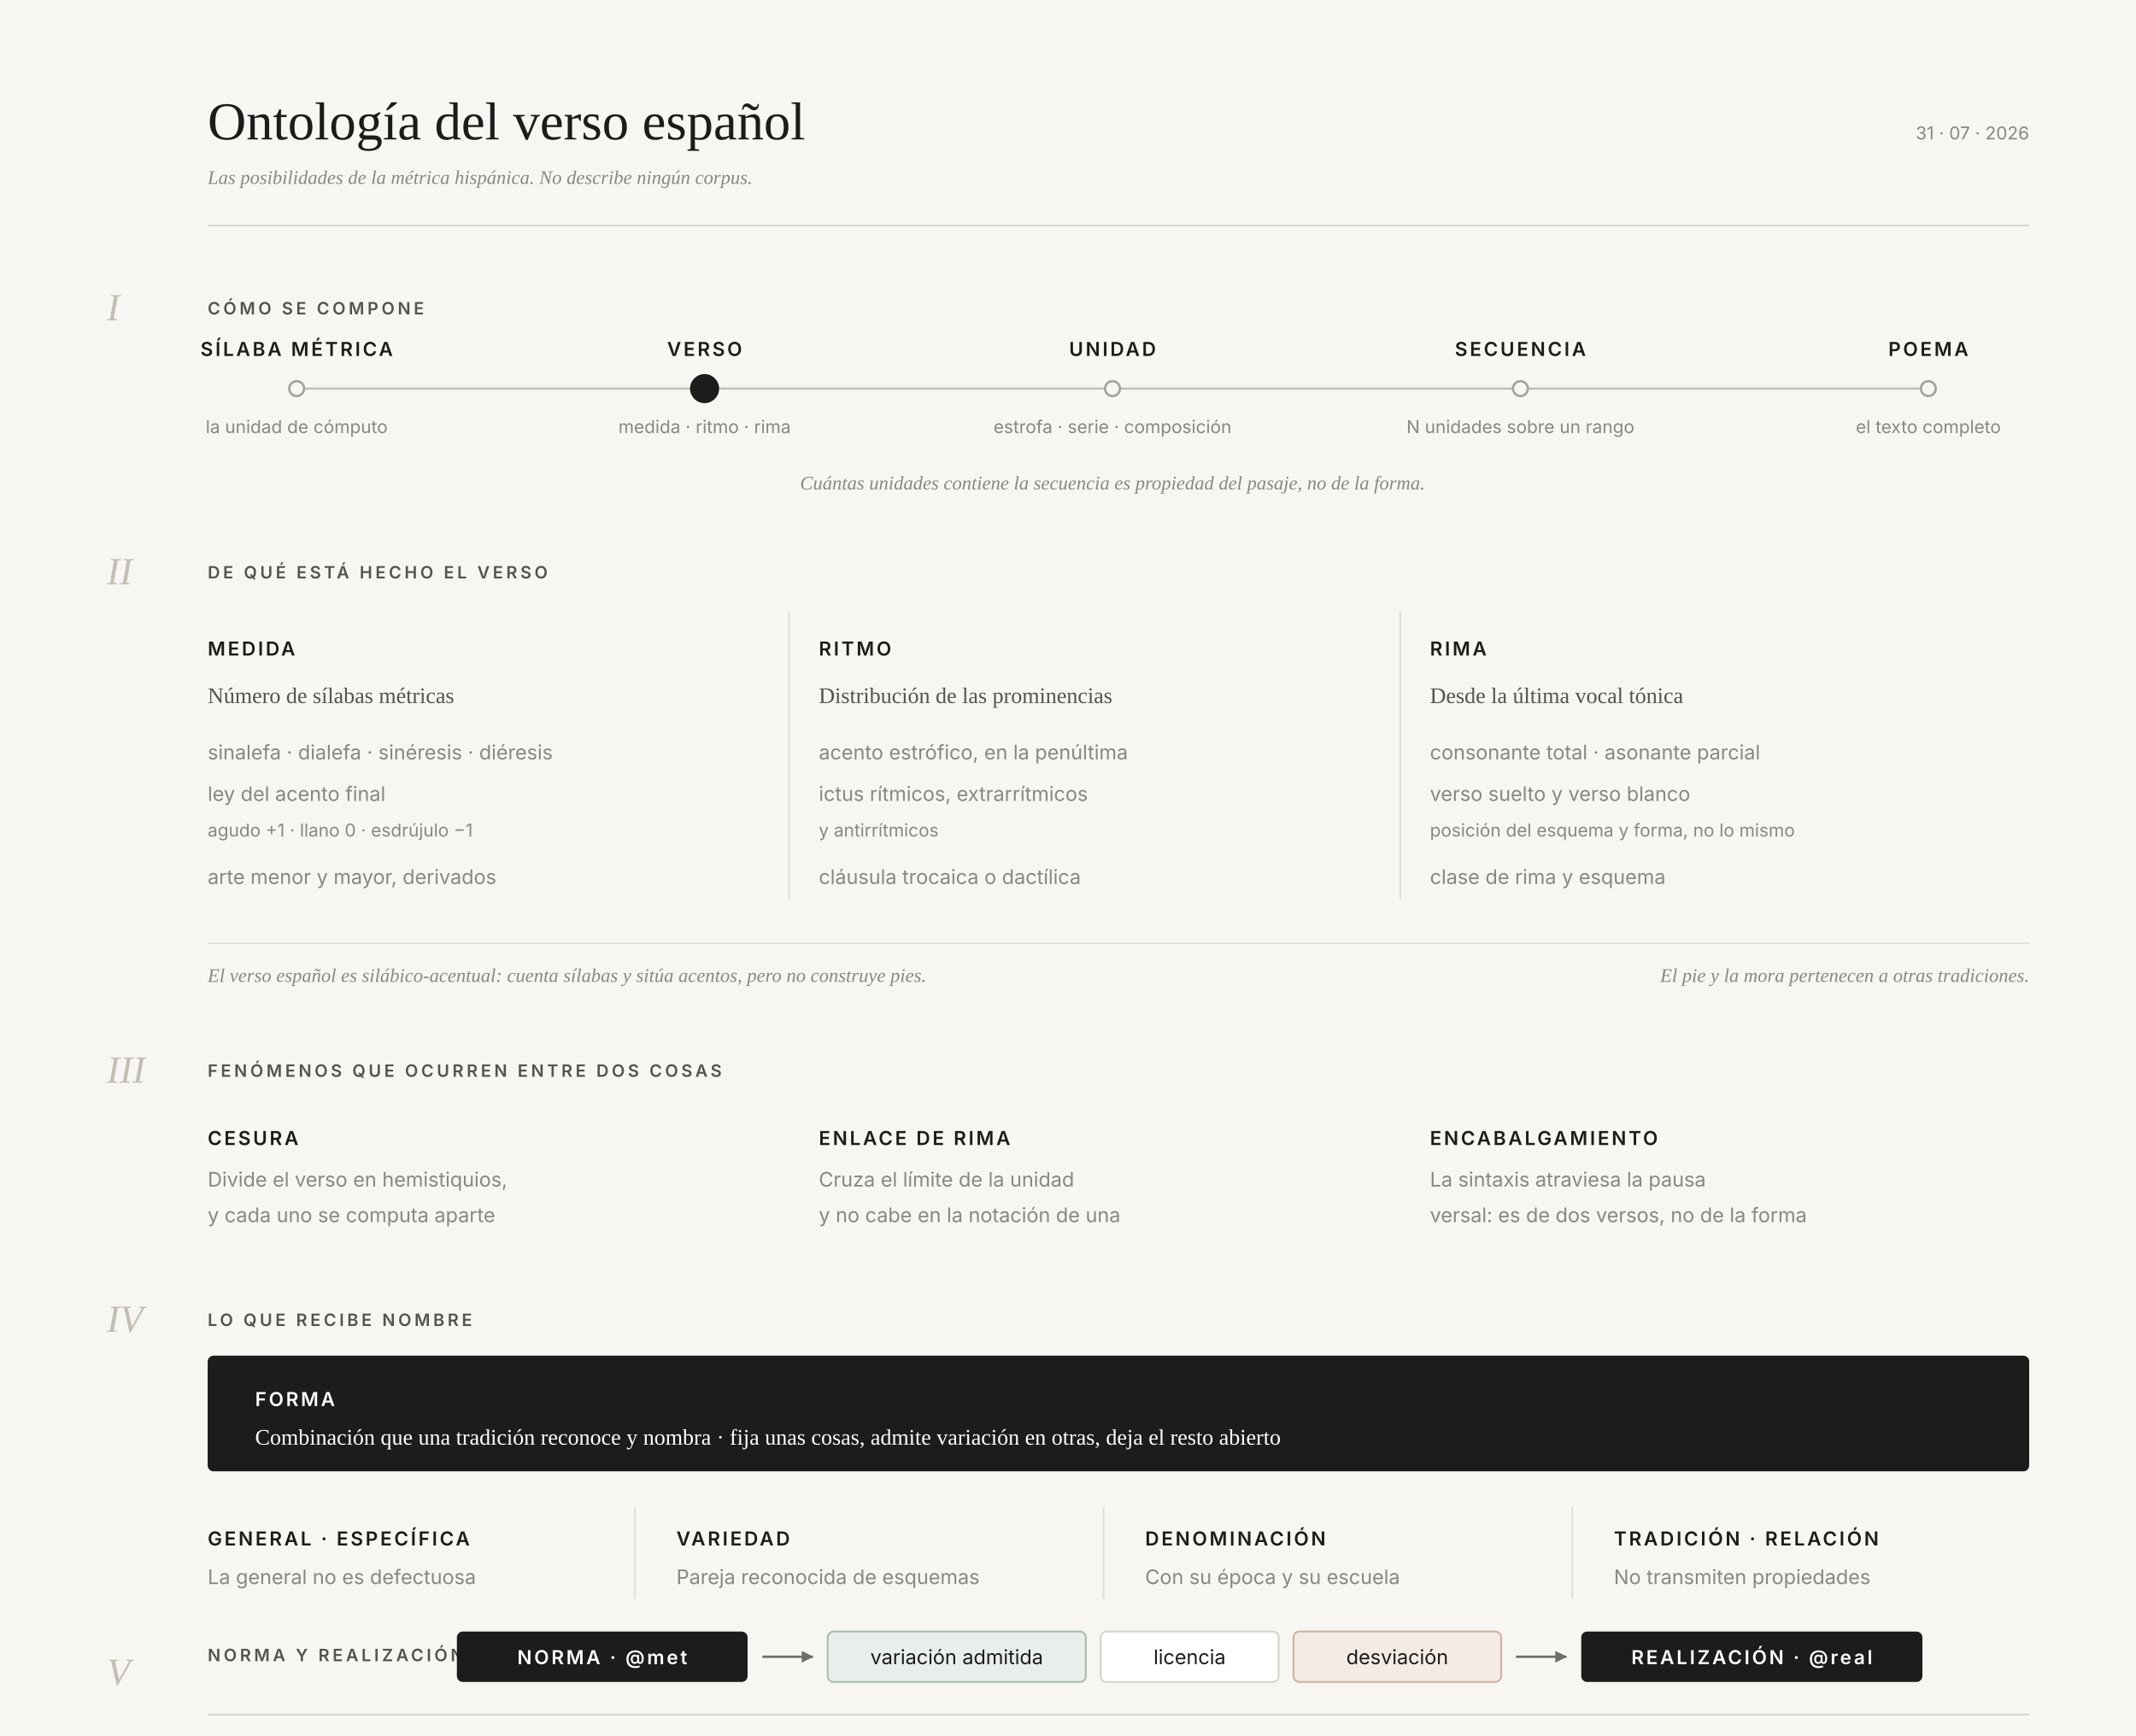
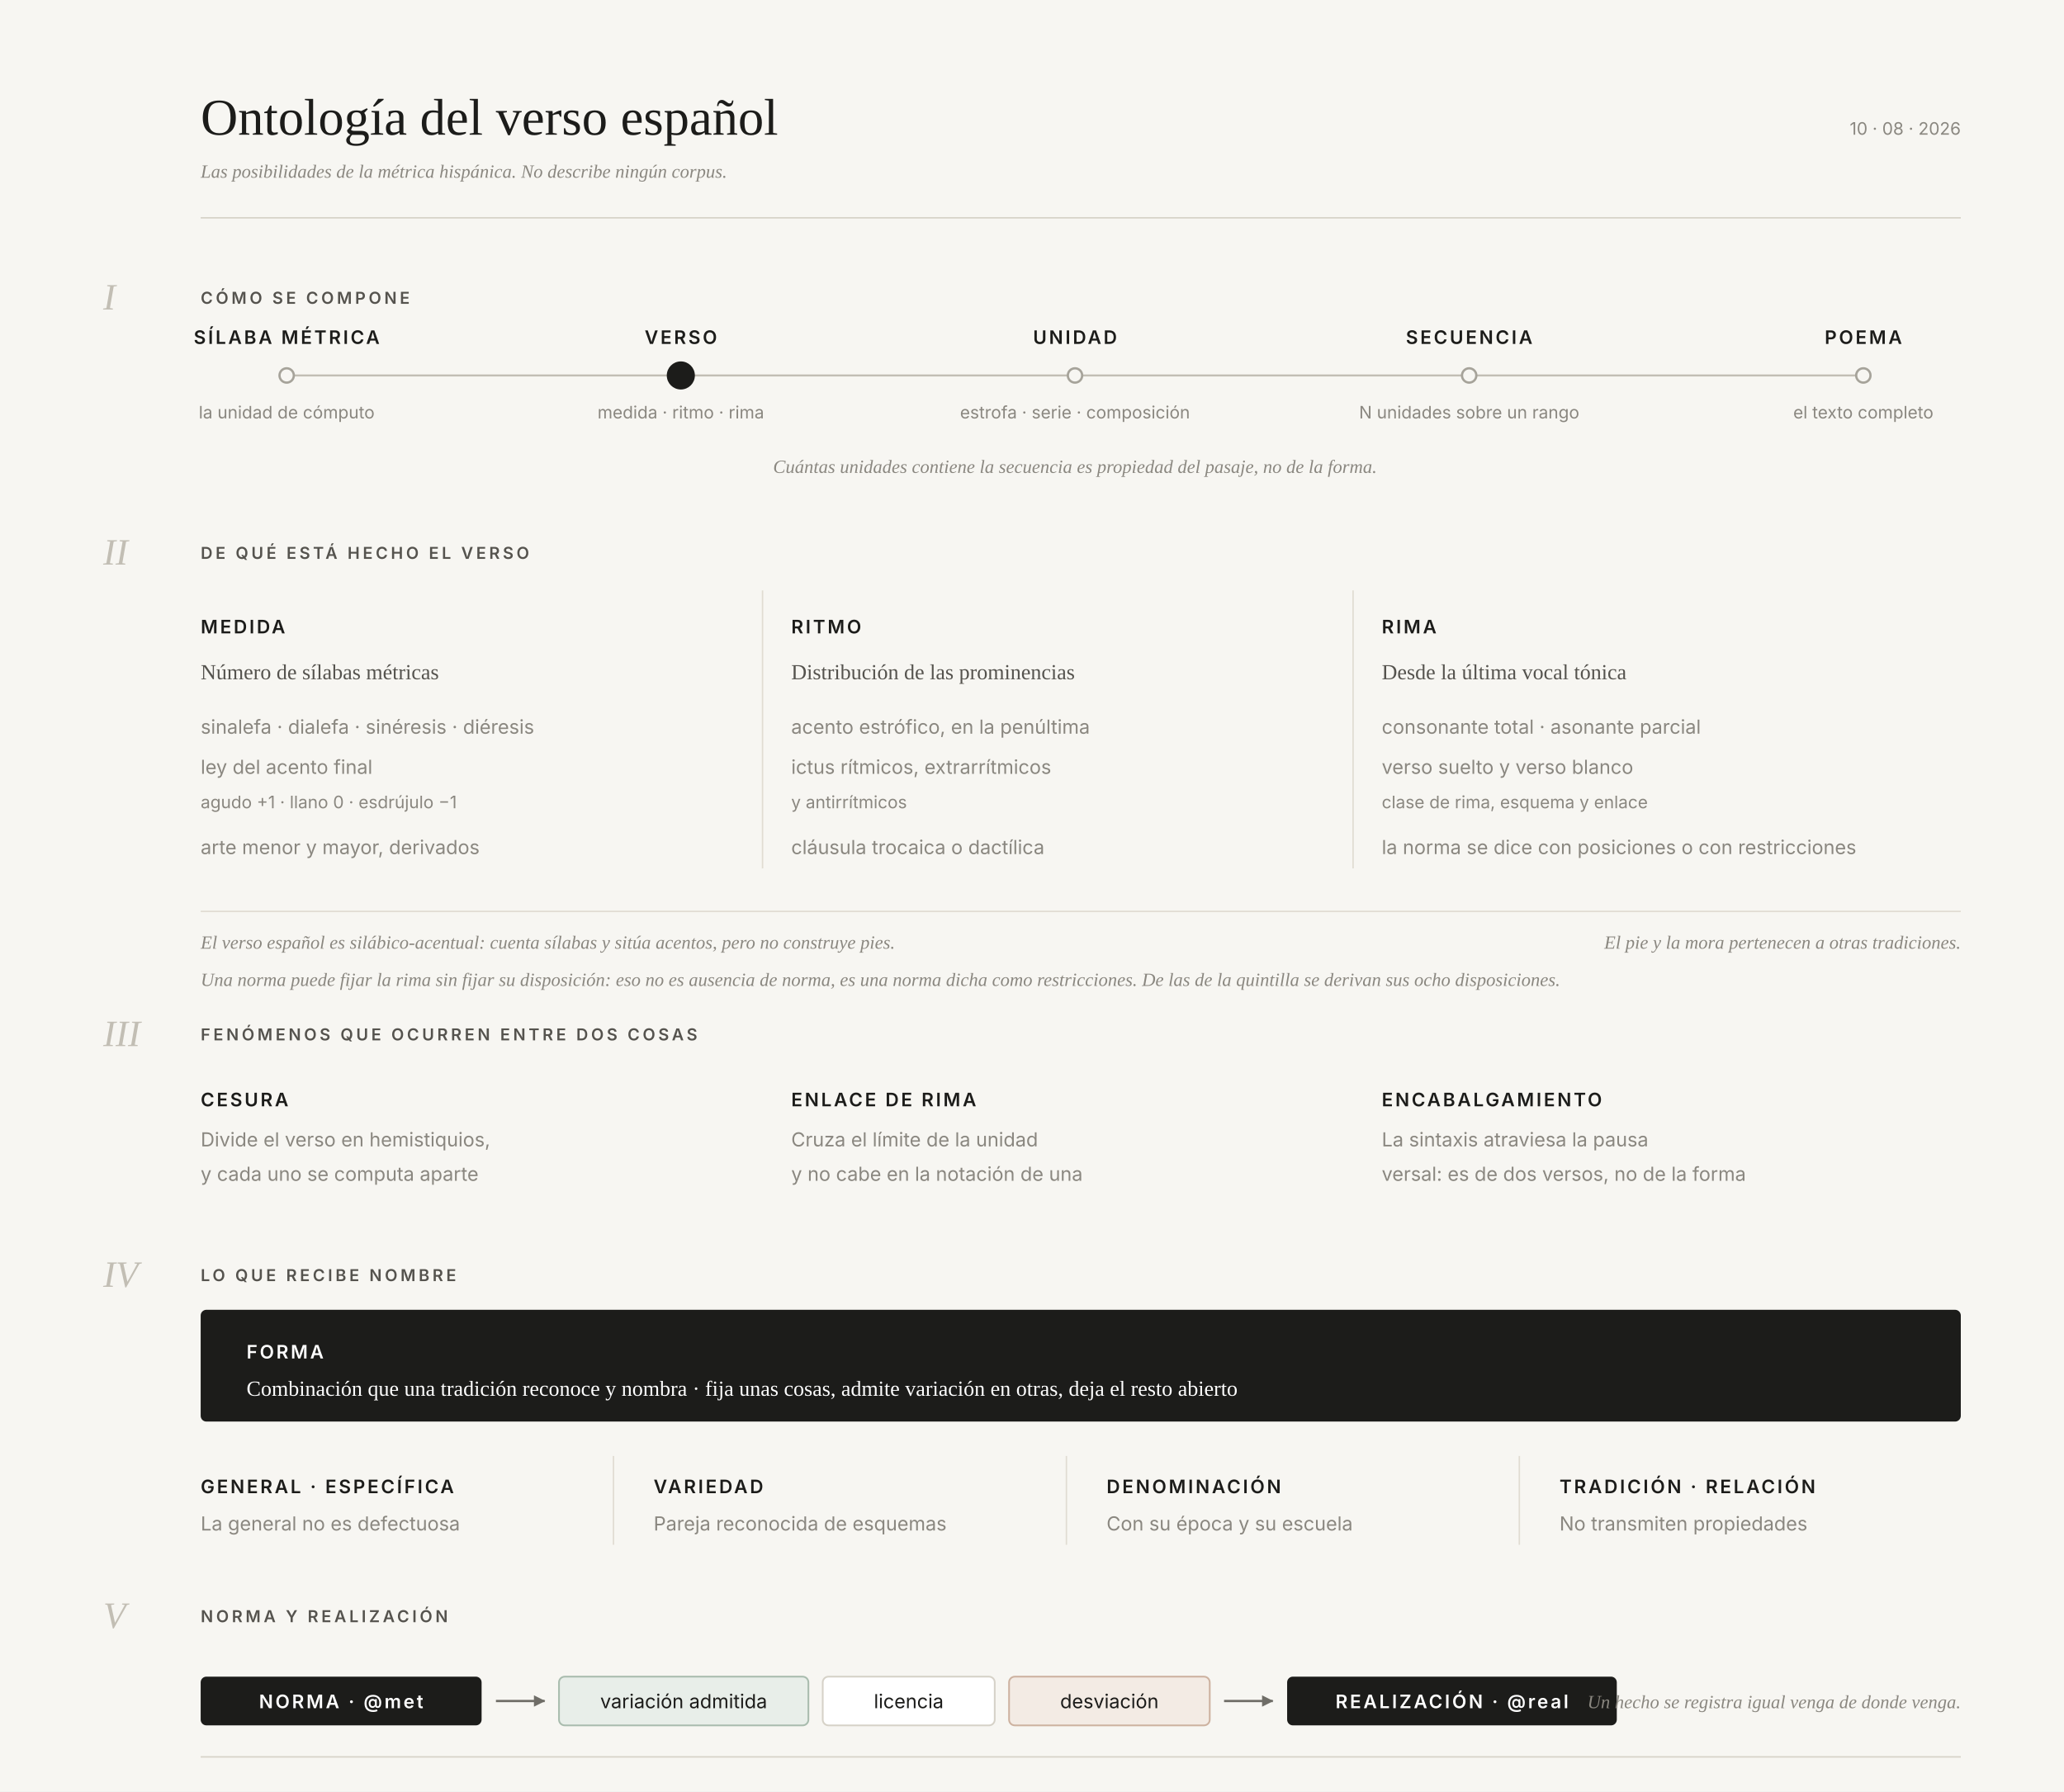
- <svg xmlns="http://www.w3.org/2000/svg" width="1440" height="1170" viewBox="0 0 1440 1170" role="img" aria-labelledby="title desc">
+ <svg xmlns="http://www.w3.org/2000/svg" width="1440" height="1250" viewBox="0 0 1440 1250" role="img" aria-labelledby="title desc">
  <defs>
    <style>
      .bg { fill: #f7f6f2; }
      .ink { fill: #1c1c1a; }
      .mid { fill: #55534e; }
      .muted { fill: #8a8780; }
      .rule { fill: none; stroke: #d6d2c8; stroke-width: 1; }
      .hair { fill: none; stroke: #e0dcd2; stroke-width: 1; }
      .spine { fill: none; stroke: #c2beb4; stroke-width: 1.4; }
      .flow { fill: none; stroke: #6f6d67; stroke-width: 1.6; }
      .dot { fill: #f7f6f2; stroke: #a6a39a; stroke-width: 1.6; }
      .dot-core { fill: #1c1c1a; stroke: #1c1c1a; stroke-width: 1.6; }
      .band { fill: #1c1c1a; }
      .chip { fill: #fff; stroke: #d6d2c8; stroke-width: 1.2; }
      .chip-accent { fill: #e8eee9; stroke: #a9bcae; stroke-width: 1.2; }
      .chip-warn { fill: #f3ebe4; stroke: #cdb2a0; stroke-width: 1.2; }
      .display { font: 400 36px Georgia, 'Times New Roman', serif; }
      .numeral { font: italic 400 26px Georgia, 'Times New Roman', serif; fill: #c2beb4; }
      .section { font: 600 11.5px Inter, ui-sans-serif, system-ui, sans-serif; letter-spacing: .18em; }
      .node { font: 600 13px Inter, ui-sans-serif, system-ui, sans-serif; letter-spacing: .12em; }
      .lead { font: 400 15px Georgia, 'Times New Roman', serif; }
      .item { font: 400 13.5px Inter, ui-sans-serif, system-ui, sans-serif; }
      .small { font: 400 12px Inter, ui-sans-serif, system-ui, sans-serif; }
      .note { font: italic 400 13px Georgia, 'Times New Roman', serif; }
      .white { fill: #fff; }
    </style>
    <marker id="tip" viewBox="0 0 10 10" refX="8.5" refY="5" markerWidth="5.5" markerHeight="5.5" orient="auto-start-reverse">
      <path d="M 0 0.5 L 9 5 L 0 9.5 z" fill="#6f6d67" />
    </marker>
  </defs>
-   <rect class="bg" width="1440" height="1170" />
+   <rect class="bg" width="1440" height="1250" />
  <text x="140" y="94" class="display ink">Ontología del verso español</text>
  <text x="140" y="124" class="note muted">Las posibilidades de la métrica hispánica. No describe ningún corpus.</text>
-   <text x="1368" y="94" text-anchor="end" class="small muted">31 · 07 · 2026</text>
+   <text x="1368" y="94" text-anchor="end" class="small muted">10 · 08 · 2026</text>
  <line x1="140" y1="152" x2="1368" y2="152" class="rule" />
  <text x="72" y="216" class="numeral">I</text>
  <text x="140" y="212" class="section mid">CÓMO SE COMPONE</text>
  <line x1="200" y1="262" x2="1300" y2="262" class="spine" />
  <circle cx="200" cy="262" r="5" class="dot" />
  <text x="200" y="240" text-anchor="middle" class="node ink">SÍLABA MÉTRICA</text>
  <text x="200" y="292" text-anchor="middle" class="small muted">la unidad de cómputo</text>
  <circle cx="475" cy="262" r="9" class="dot-core" />
  <text x="475" y="240" text-anchor="middle" class="node ink">VERSO</text>
  <text x="475" y="292" text-anchor="middle" class="small muted">medida · ritmo · rima</text>
  <circle cx="750" cy="262" r="5" class="dot" />
  <text x="750" y="240" text-anchor="middle" class="node ink">UNIDAD</text>
  <text x="750" y="292" text-anchor="middle" class="small muted">estrofa · serie · composición</text>
  <circle cx="1025" cy="262" r="5" class="dot" />
  <text x="1025" y="240" text-anchor="middle" class="node ink">SECUENCIA</text>
  <text x="1025" y="292" text-anchor="middle" class="small muted">N unidades sobre un rango</text>
  <circle cx="1300" cy="262" r="5" class="dot" />
  <text x="1300" y="240" text-anchor="middle" class="node ink">POEMA</text>
  <text x="1300" y="292" text-anchor="middle" class="small muted">el texto completo</text>
  <text x="750" y="330" text-anchor="middle" class="note muted">Cuántas unidades contiene la secuencia es propiedad del pasaje, no de la forma.</text>
  <text x="72" y="394" class="numeral">II</text>
  <text x="140" y="390" class="section mid">DE QUÉ ESTÁ HECHO EL VERSO</text>
  <line x1="532" y1="412" x2="532" y2="606" class="hair" />
  <line x1="944" y1="412" x2="944" y2="606" class="hair" />
  <text x="140" y="442" class="node ink">MEDIDA</text>
  <text x="140" y="474" class="lead mid">Número de sílabas métricas</text>
  <text x="140" y="512" class="item muted">sinalefa · dialefa · sinéresis · diéresis</text>
  <text x="140" y="540" class="item muted">ley del acento final</text>
  <text x="140" y="564" class="small muted">agudo +1 · llano 0 · esdrújulo −1</text>
  <text x="140" y="596" class="item muted">arte menor y mayor, derivados</text>
  <text x="552" y="442" class="node ink">RITMO</text>
  <text x="552" y="474" class="lead mid">Distribución de las prominencias</text>
  <text x="552" y="512" class="item muted">acento estrófico, en la penúltima</text>
  <text x="552" y="540" class="item muted">ictus rítmicos, extrarrítmicos</text>
  <text x="552" y="564" class="small muted">y antirrítmicos</text>
  <text x="552" y="596" class="item muted">cláusula trocaica o dactílica</text>
  <text x="964" y="442" class="node ink">RIMA</text>
  <text x="964" y="474" class="lead mid">Desde la última vocal tónica</text>
  <text x="964" y="512" class="item muted">consonante total · asonante parcial</text>
  <text x="964" y="540" class="item muted">verso suelto y verso blanco</text>
-   <text x="964" y="564" class="small muted">posición del esquema y forma, no lo mismo</text>
-   <text x="964" y="596" class="item muted">clase de rima y esquema</text>
+   <text x="964" y="564" class="small muted">clase de rima, esquema y enlace</text>
+   <text x="964" y="596" class="item muted">la norma se dice con posiciones o con restricciones</text>
  <line x1="140" y1="636" x2="1368" y2="636" class="hair" />
  <text x="140" y="662" class="note muted">El verso español es silábico-acentual: cuenta sílabas y sitúa acentos, pero no construye pies.</text>
  <text x="1368" y="662" text-anchor="end" class="note muted">El pie y la mora pertenecen a otras tradiciones.</text>
+   <text x="140" y="688" class="note muted">Una norma puede fijar la rima sin fijar su disposición: eso no es ausencia de norma, es una norma dicha como restricciones. De las de la quintilla se derivan sus ocho disposiciones.</text>
  <text x="72" y="730" class="numeral">III</text>
  <text x="140" y="726" class="section mid">FENÓMENOS QUE OCURREN ENTRE DOS COSAS</text>
  <text x="140" y="772" class="node ink">CESURA</text>
  <text x="140" y="800" class="item muted">Divide el verso en hemistiquios,</text>
  <text x="140" y="824" class="item muted">y cada uno se computa aparte</text>
  <text x="552" y="772" class="node ink">ENLACE DE RIMA</text>
  <text x="552" y="800" class="item muted">Cruza el límite de la unidad</text>
  <text x="552" y="824" class="item muted">y no cabe en la notación de una</text>
  <text x="964" y="772" class="node ink">ENCABALGAMIENTO</text>
  <text x="964" y="800" class="item muted">La sintaxis atraviesa la pausa</text>
  <text x="964" y="824" class="item muted">versal: es de dos versos, no de la forma</text>
  <text x="72" y="898" class="numeral">IV</text>
  <text x="140" y="894" class="section mid">LO QUE RECIBE NOMBRE</text>
  <rect x="140" y="914" width="1228" height="78" rx="4" class="band" />
  <text x="172" y="948" class="node white">FORMA</text>
  <text x="172" y="974" class="lead white">Combinación que una tradición reconoce y nombra · fija unas cosas, admite variación en otras, deja el resto abierto</text>
  <line x1="428" y1="1016" x2="428" y2="1078" class="hair" />
  <line x1="744" y1="1016" x2="744" y2="1078" class="hair" />
  <line x1="1060" y1="1016" x2="1060" y2="1078" class="hair" />
  <text x="140" y="1042" class="node ink">GENERAL · ESPECÍFICA</text>
  <text x="140" y="1068" class="item muted">La general no es defectuosa</text>
  <text x="456" y="1042" class="node ink">VARIEDAD</text>
  <text x="456" y="1068" class="item muted">Pareja reconocida de esquemas</text>
  <text x="772" y="1042" class="node ink">DENOMINACIÓN</text>
  <text x="772" y="1068" class="item muted">Con su época y su escuela</text>
  <text x="1088" y="1042" class="node ink">TRADICIÓN · RELACIÓN</text>
  <text x="1088" y="1068" class="item muted">No transmiten propiedades</text>
  <text x="72" y="1136" class="numeral">V</text>
-   <text x="140" y="1120" class="section mid">NORMA Y REALIZACIÓN</text>
-   <rect x="308" y="1100" width="196" height="34" rx="4" class="band" />
-   <text x="406" y="1122" text-anchor="middle" class="node white">NORMA · @met</text>
-   <path d="M 514 1117 L 548 1117" class="flow" marker-end="url(#tip)" />
-   <rect x="558" y="1100" width="174" height="34" rx="4" class="chip-accent" />
-   <text x="645" y="1122" text-anchor="middle" class="item ink">variación admitida</text>
-   <rect x="742" y="1100" width="120" height="34" rx="4" class="chip" />
-   <text x="802" y="1122" text-anchor="middle" class="item ink">licencia</text>
-   <rect x="872" y="1100" width="140" height="34" rx="4" class="chip-warn" />
-   <text x="942" y="1122" text-anchor="middle" class="item ink">desviación</text>
-   <path d="M 1022 1117 L 1056 1117" class="flow" marker-end="url(#tip)" />
-   <rect x="1066" y="1100" width="230" height="34" rx="4" class="band" />
-   <text x="1181" y="1122" text-anchor="middle" class="node white">REALIZACIÓN · @real</text>
-   <line x1="140" y1="1156" x2="1368" y2="1156" class="rule" />
+   <text x="140" y="1132" class="section mid">NORMA Y REALIZACIÓN</text>
+   <rect x="140" y="1170" width="196" height="34" rx="4" class="band" />
+   <text x="238" y="1192" text-anchor="middle" class="node white">NORMA · @met</text>
+   <path d="M 346 1187 L 380 1187" class="flow" marker-end="url(#tip)" />
+   <rect x="390" y="1170" width="174" height="34" rx="4" class="chip-accent" />
+   <text x="477" y="1192" text-anchor="middle" class="item ink">variación admitida</text>
+   <rect x="574" y="1170" width="120" height="34" rx="4" class="chip" />
+   <text x="634" y="1192" text-anchor="middle" class="item ink">licencia</text>
+   <rect x="704" y="1170" width="140" height="34" rx="4" class="chip-warn" />
+   <text x="774" y="1192" text-anchor="middle" class="item ink">desviación</text>
+   <path d="M 854 1187 L 888 1187" class="flow" marker-end="url(#tip)" />
+   <rect x="898" y="1170" width="230" height="34" rx="4" class="band" />
+   <text x="1013" y="1192" text-anchor="middle" class="node white">REALIZACIÓN · @real</text>
+   <text x="1368" y="1192" text-anchor="end" class="note muted">Un hecho se registra igual venga de donde venga.</text>
+   <line x1="140" y1="1226" x2="1368" y2="1226" class="rule" />
</svg>
